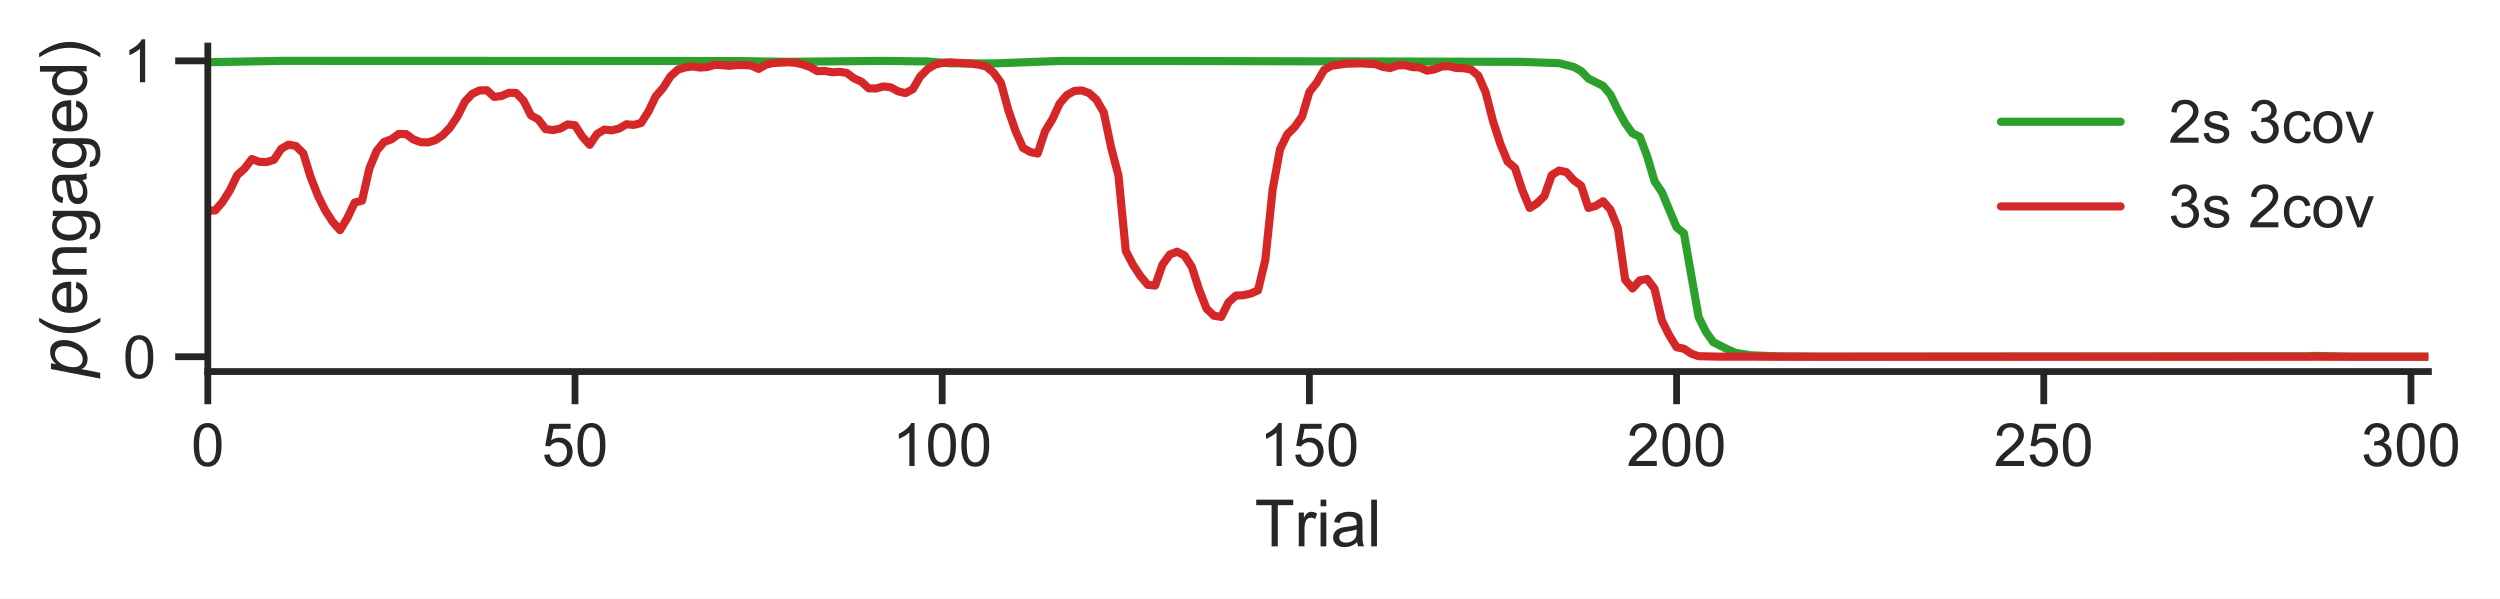
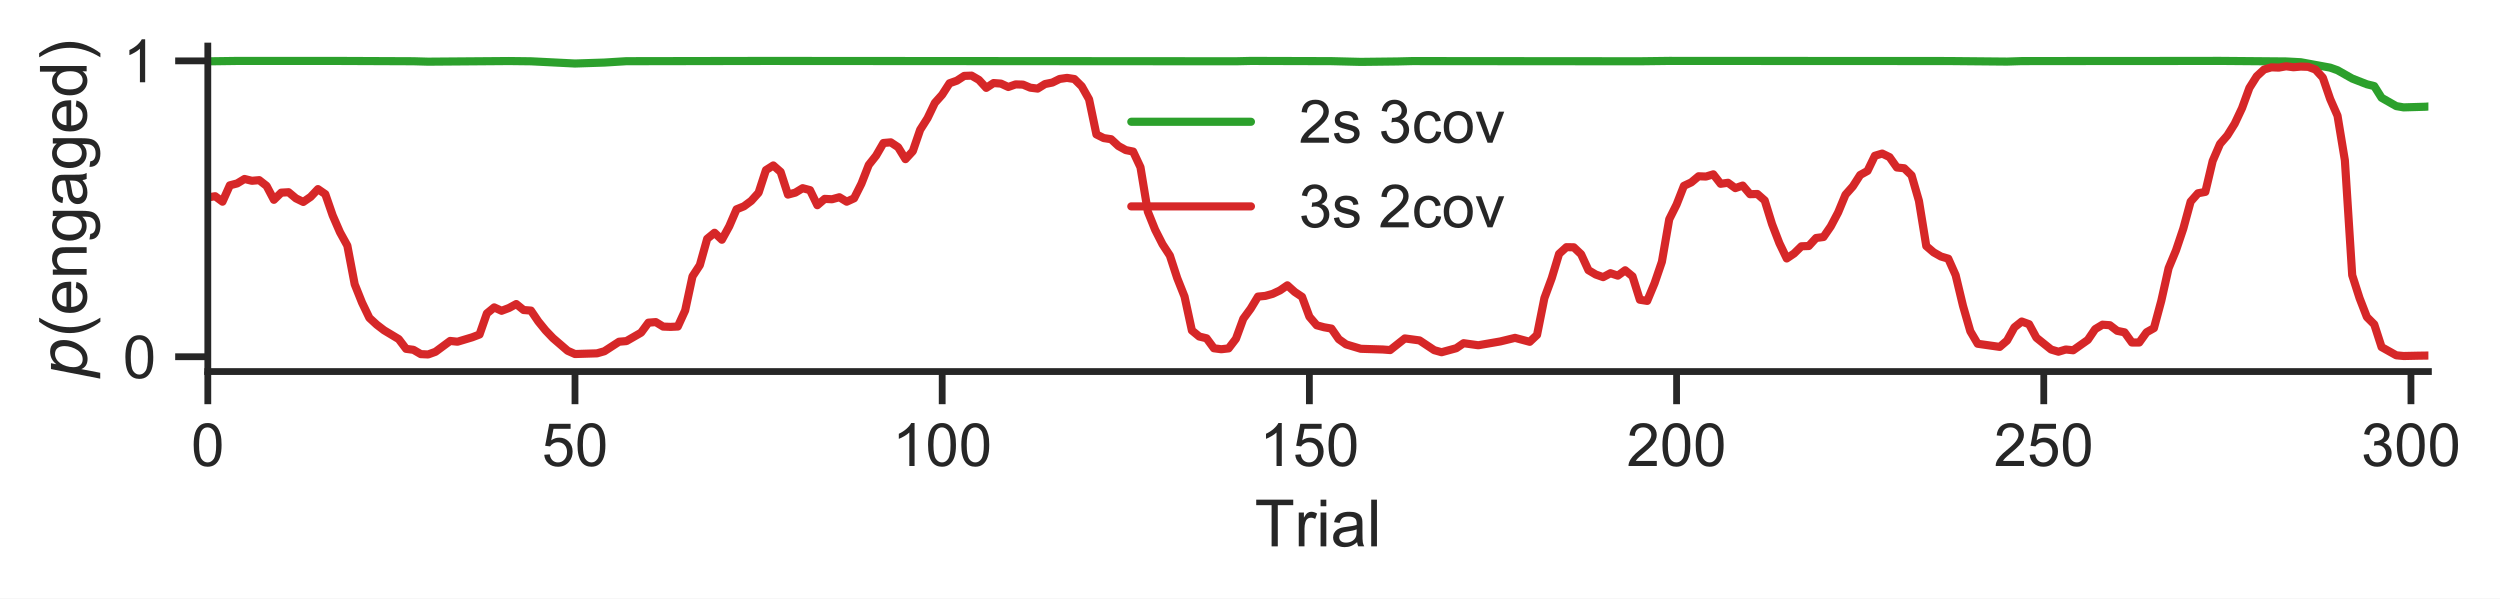
<svg xmlns="http://www.w3.org/2000/svg" xmlns:xlink="http://www.w3.org/1999/xlink" height="110.064pt" version="1.1" viewBox="0 0 459.764 110.064" width="459.764pt">
  <defs>
    <style type="text/css">
*{stroke-linecap:butt;stroke-linejoin:round;}
  </style>
  </defs>
  <g id="figure_1">
    <g id="patch_1">
      <path d="M 0 110.064  L 459.764 110.064  L 459.764 0  L 0 0  z " style="fill:#ffffff;" />
    </g>
    <g id="axes_1">
      <g id="patch_2">
        <path d="M 38.217 68.33  L 446.597 68.33  L 446.597 8.47  L 38.217 8.47  z " style="fill:#ffffff;" />
      </g>
      <g id="matplotlib.axis_1">
        <g id="xtick_1">
          <g id="line2d_1">
            <defs>
-               <path d="M 0 0  L 0 6  " id="meb59ed210e" style="stroke:#262626;stroke-width:1.25;" />
-             </defs>
-             <g>
-               <use style="fill:#262626;stroke:#262626;stroke-width:1.25;" x="38.217" xlink:href="#meb59ed210e" y="68.33" />
+               <path d="M 0 0  L 0 6  " id="m60553e09dc" style="stroke:#262626;stroke-width:1.25;" />
+             </defs>
+             <g>
+               <use style="fill:#262626;stroke:#262626;stroke-width:1.25;" x="38.217" xlink:href="#m60553e09dc" y="68.33" />
            </g>
          </g>
          <g id="text_1">
            <defs>
              <path d="M 4.156 35.297  Q 4.156 48 6.766 55.734  Q 9.375 63.484 14.516 67.672  Q 19.672 71.875 27.484 71.875  Q 33.25 71.875 37.594 69.547  Q 41.938 67.234 44.766 62.859  Q 47.609 58.5 49.219 52.219  Q 50.828 45.953 50.828 35.297  Q 50.828 22.703 48.234 14.969  Q 45.656 7.234 40.5 3  Q 35.359 -1.219 27.484 -1.219  Q 17.141 -1.219 11.234 6.203  Q 4.156 15.141 4.156 35.297  z M 13.188 35.297  Q 13.188 17.672 17.312 11.828  Q 21.438 6 27.484 6  Q 33.547 6 37.672 11.859  Q 41.797 17.719 41.797 35.297  Q 41.797 52.984 37.672 58.781  Q 33.547 64.594 27.391 64.594  Q 21.344 64.594 17.719 59.469  Q 13.188 52.938 13.188 35.297  z " id="ArialMT-48" />
            </defs>
            <g style="fill:#262626;" transform="translate(35.15852 85.70343)scale(0.11 -0.11)">
              <use xlink:href="#ArialMT-48" />
            </g>
          </g>
        </g>
        <g id="xtick_2">
          <g id="line2d_2">
            <g>
-               <use style="fill:#262626;stroke:#262626;stroke-width:1.25;" x="105.746" xlink:href="#meb59ed210e" y="68.33" />
+               <use style="fill:#262626;stroke:#262626;stroke-width:1.25;" x="105.746" xlink:href="#m60553e09dc" y="68.33" />
            </g>
          </g>
          <g id="text_2">
            <defs>
              <path d="M 4.156 18.75  L 13.375 19.531  Q 14.406 12.797 18.141 9.391  Q 21.875 6 27.156 6  Q 33.5 6 37.891 10.781  Q 42.281 15.578 42.281 23.484  Q 42.281 31 38.062 35.344  Q 33.844 39.703 27 39.703  Q 22.75 39.703 19.328 37.766  Q 15.922 35.844 13.969 32.766  L 5.719 33.844  L 12.641 70.609  L 48.25 70.609  L 48.25 62.203  L 19.672 62.203  L 15.828 42.969  Q 22.266 47.469 29.344 47.469  Q 38.719 47.469 45.156 40.969  Q 51.609 34.469 51.609 24.266  Q 51.609 14.547 45.953 7.469  Q 39.062 -1.219 27.156 -1.219  Q 17.391 -1.219 11.203 4.25  Q 5.031 9.719 4.156 18.75  z " id="ArialMT-53" />
            </defs>
            <g style="fill:#262626;" transform="translate(99.62865 85.70343)scale(0.11 -0.11)">
              <use xlink:href="#ArialMT-53" />
              <use x="55.615" xlink:href="#ArialMT-48" />
            </g>
          </g>
        </g>
        <g id="xtick_3">
          <g id="line2d_3">
            <g>
-               <use style="fill:#262626;stroke:#262626;stroke-width:1.25;" x="173.274" xlink:href="#meb59ed210e" y="68.33" />
+               <use style="fill:#262626;stroke:#262626;stroke-width:1.25;" x="173.274" xlink:href="#m60553e09dc" y="68.33" />
            </g>
          </g>
          <g id="text_3">
            <defs>
              <path d="M 37.25 0  L 28.469 0  L 28.469 56  Q 25.297 52.984 20.141 49.953  Q 14.984 46.922 10.891 45.406  L 10.891 53.906  Q 18.266 57.375 23.781 62.297  Q 29.297 67.234 31.594 71.875  L 37.25 71.875  z " id="ArialMT-49" />
            </defs>
            <g style="fill:#262626;" transform="translate(164.0988 85.70343)scale(0.11 -0.11)">
              <use xlink:href="#ArialMT-49" />
              <use x="55.615" xlink:href="#ArialMT-48" />
              <use x="111.23" xlink:href="#ArialMT-48" />
            </g>
          </g>
        </g>
        <g id="xtick_4">
          <g id="line2d_4">
            <g>
-               <use style="fill:#262626;stroke:#262626;stroke-width:1.25;" x="240.803" xlink:href="#meb59ed210e" y="68.33" />
+               <use style="fill:#262626;stroke:#262626;stroke-width:1.25;" x="240.803" xlink:href="#m60553e09dc" y="68.33" />
            </g>
          </g>
          <g id="text_4">
            <g style="fill:#262626;" transform="translate(231.6274 85.70343)scale(0.11 -0.11)">
              <use xlink:href="#ArialMT-49" />
              <use x="55.615" xlink:href="#ArialMT-53" />
              <use x="111.23" xlink:href="#ArialMT-48" />
            </g>
          </g>
        </g>
        <g id="xtick_5">
          <g id="line2d_5">
            <g>
-               <use style="fill:#262626;stroke:#262626;stroke-width:1.25;" x="308.332" xlink:href="#meb59ed210e" y="68.33" />
+               <use style="fill:#262626;stroke:#262626;stroke-width:1.25;" x="308.332" xlink:href="#m60553e09dc" y="68.33" />
            </g>
          </g>
          <g id="text_5">
            <defs>
              <path d="M 50.344 8.453  L 50.344 0  L 3.031 0  Q 2.938 3.172 4.047 6.109  Q 5.859 10.938 9.828 15.625  Q 13.812 20.312 21.344 26.469  Q 33.016 36.031 37.109 41.625  Q 41.219 47.219 41.219 52.203  Q 41.219 57.422 37.469 61  Q 33.734 64.594 27.734 64.594  Q 21.391 64.594 17.578 60.781  Q 13.766 56.984 13.719 50.25  L 4.688 51.172  Q 5.609 61.281 11.656 66.578  Q 17.719 71.875 27.938 71.875  Q 38.234 71.875 44.234 66.156  Q 50.25 60.453 50.25 52  Q 50.25 47.703 48.484 43.547  Q 46.734 39.406 42.656 34.812  Q 38.578 30.219 29.109 22.219  Q 21.188 15.578 18.938 13.203  Q 16.703 10.844 15.234 8.453  z " id="ArialMT-50" />
            </defs>
            <g style="fill:#262626;" transform="translate(299.1561 85.70343)scale(0.11 -0.11)">
              <use xlink:href="#ArialMT-50" />
              <use x="55.615" xlink:href="#ArialMT-48" />
              <use x="111.23" xlink:href="#ArialMT-48" />
            </g>
          </g>
        </g>
        <g id="xtick_6">
          <g id="line2d_6">
            <g>
-               <use style="fill:#262626;stroke:#262626;stroke-width:1.25;" x="375.86" xlink:href="#meb59ed210e" y="68.33" />
+               <use style="fill:#262626;stroke:#262626;stroke-width:1.25;" x="375.86" xlink:href="#m60553e09dc" y="68.33" />
            </g>
          </g>
          <g id="text_6">
            <g style="fill:#262626;" transform="translate(366.6847 85.70343)scale(0.11 -0.11)">
              <use xlink:href="#ArialMT-50" />
              <use x="55.615" xlink:href="#ArialMT-53" />
              <use x="111.23" xlink:href="#ArialMT-48" />
            </g>
          </g>
        </g>
        <g id="xtick_7">
          <g id="line2d_7">
            <g>
-               <use style="fill:#262626;stroke:#262626;stroke-width:1.25;" x="443.389" xlink:href="#meb59ed210e" y="68.33" />
+               <use style="fill:#262626;stroke:#262626;stroke-width:1.25;" x="443.389" xlink:href="#m60553e09dc" y="68.33" />
            </g>
          </g>
          <g id="text_7">
            <defs>
              <path d="M 4.203 18.891  L 12.984 20.062  Q 14.5 12.594 18.141 9.297  Q 21.781 6 27 6  Q 33.203 6 37.469 10.297  Q 41.75 14.594 41.75 20.953  Q 41.75 27 37.797 30.922  Q 33.844 34.859 27.734 34.859  Q 25.25 34.859 21.531 33.891  L 22.516 41.609  Q 23.391 41.5 23.922 41.5  Q 29.547 41.5 34.031 44.422  Q 38.531 47.359 38.531 53.469  Q 38.531 58.297 35.25 61.469  Q 31.984 64.656 26.812 64.656  Q 21.688 64.656 18.266 61.422  Q 14.844 58.203 13.875 51.766  L 5.078 53.328  Q 6.688 62.156 12.391 67.016  Q 18.109 71.875 26.609 71.875  Q 32.469 71.875 37.391 69.359  Q 42.328 66.844 44.938 62.5  Q 47.562 58.156 47.562 53.266  Q 47.562 48.641 45.062 44.828  Q 42.578 41.016 37.703 38.766  Q 44.047 37.312 47.562 32.688  Q 51.078 28.078 51.078 21.141  Q 51.078 11.766 44.234 5.25  Q 37.406 -1.266 26.953 -1.266  Q 17.531 -1.266 11.297 4.344  Q 5.078 9.969 4.203 18.891  z " id="ArialMT-51" />
            </defs>
            <g style="fill:#262626;" transform="translate(434.2134 85.70343)scale(0.11 -0.11)">
              <use xlink:href="#ArialMT-51" />
              <use x="55.615" xlink:href="#ArialMT-48" />
              <use x="111.23" xlink:href="#ArialMT-48" />
            </g>
          </g>
        </g>
        <g id="text_8">
          <defs>
            <path d="M 25.922 0  L 25.922 63.141  L 2.344 63.141  L 2.344 71.578  L 59.078 71.578  L 59.078 63.141  L 35.406 63.141  L 35.406 0  z " id="ArialMT-84" />
            <path d="M 6.5 0  L 6.5 51.859  L 14.406 51.859  L 14.406 44  Q 17.438 49.516 20 51.266  Q 22.562 53.031 25.641 53.031  Q 30.078 53.031 34.672 50.203  L 31.641 42.047  Q 28.422 43.953 25.203 43.953  Q 22.312 43.953 20.016 42.219  Q 17.719 40.484 16.75 37.406  Q 15.281 32.719 15.281 27.156  L 15.281 0  z " id="ArialMT-114" />
            <path d="M 6.641 61.469  L 6.641 71.578  L 15.438 71.578  L 15.438 61.469  z M 6.641 0  L 6.641 51.859  L 15.438 51.859  L 15.438 0  z " id="ArialMT-105" />
            <path d="M 40.438 6.391  Q 35.547 2.25 31.031 0.531  Q 26.516 -1.172 21.344 -1.172  Q 12.797 -1.172 8.203 3  Q 3.609 7.172 3.609 13.672  Q 3.609 17.484 5.344 20.625  Q 7.078 23.781 9.891 25.688  Q 12.703 27.594 16.219 28.562  Q 18.797 29.25 24.031 29.891  Q 34.672 31.156 39.703 32.906  Q 39.75 34.719 39.75 35.203  Q 39.75 40.578 37.25 42.781  Q 33.891 45.75 27.25 45.75  Q 21.047 45.75 18.094 43.578  Q 15.141 41.406 13.719 35.891  L 5.125 37.062  Q 6.297 42.578 8.984 45.969  Q 11.672 49.359 16.75 51.188  Q 21.828 53.031 28.516 53.031  Q 35.156 53.031 39.297 51.469  Q 43.453 49.906 45.406 47.531  Q 47.359 45.172 48.141 41.547  Q 48.578 39.312 48.578 33.453  L 48.578 21.734  Q 48.578 9.469 49.141 6.219  Q 49.703 2.984 51.375 0  L 42.188 0  Q 40.828 2.734 40.438 6.391  z M 39.703 26.031  Q 34.906 24.078 25.344 22.703  Q 19.922 21.922 17.672 20.938  Q 15.438 19.969 14.203 18.094  Q 12.984 16.219 12.984 13.922  Q 12.984 10.406 15.641 8.062  Q 18.312 5.719 23.438 5.719  Q 28.516 5.719 32.469 7.938  Q 36.422 10.156 38.281 14.016  Q 39.703 17 39.703 22.797  z " id="ArialMT-97" />
            <path d="M 6.391 0  L 6.391 71.578  L 15.188 71.578  L 15.188 0  z " id="ArialMT-108" />
          </defs>
          <g style="fill:#262626;" transform="translate(230.7443 100.4791)scale(0.12 -0.12)">
            <use xlink:href="#ArialMT-84" />
            <use x="61.037" xlink:href="#ArialMT-114" />
            <use x="94.338" xlink:href="#ArialMT-105" />
            <use x="116.555" xlink:href="#ArialMT-97" />
            <use x="172.17" xlink:href="#ArialMT-108" />
          </g>
        </g>
      </g>
      <g id="matplotlib.axis_2">
        <g id="ytick_1">
          <g id="line2d_8">
            <defs>
-               <path d="M 0 0  L -6 0  " id="m8cedfc2ea2" style="stroke:#262626;stroke-width:1.25;" />
-             </defs>
-             <g>
-               <use style="fill:#262626;stroke:#262626;stroke-width:1.25;" x="38.217" xlink:href="#m8cedfc2ea2" y="65.609" />
+               <path d="M 0 0  L -6 0  " id="m1eee24f2b3" style="stroke:#262626;stroke-width:1.25;" />
+             </defs>
+             <g>
+               <use style="fill:#262626;stroke:#262626;stroke-width:1.25;" x="38.217" xlink:href="#m1eee24f2b3" y="65.609" />
            </g>
          </g>
          <g id="text_9">
            <g style="fill:#262626;" transform="translate(22.6 69.54574)scale(0.11 -0.11)">
              <use xlink:href="#ArialMT-48" />
            </g>
          </g>
        </g>
        <g id="ytick_2">
          <g id="line2d_9">
            <g>
-               <use style="fill:#262626;stroke:#262626;stroke-width:1.25;" x="38.217" xlink:href="#m8cedfc2ea2" y="11.191" />
+               <use style="fill:#262626;stroke:#262626;stroke-width:1.25;" x="38.217" xlink:href="#m1eee24f2b3" y="11.191" />
            </g>
          </g>
          <g id="text_10">
            <g style="fill:#262626;" transform="translate(22.6 15.12786)scale(0.11 -0.11)">
              <use xlink:href="#ArialMT-49" />
            </g>
          </g>
        </g>
        <g id="text_11">
          <defs>
            <path d="M 49.609 33.688  Q 49.609 40.875 46.484 44.672  Q 43.359 48.484 37.5 48.484  Q 33.5 48.484 29.859 46.438  Q 26.219 44.391 23.391 40.484  Q 20.609 36.625 18.938 31.156  Q 17.281 25.688 17.281 20.312  Q 17.281 13.484 20.406 9.797  Q 23.531 6.109 29.297 6.109  Q 33.547 6.109 37.188 8.109  Q 40.828 10.109 43.406 13.922  Q 46.188 17.922 47.891 23.344  Q 49.609 28.766 49.609 33.688  z M 21.781 46.391  Q 25.391 51.125 30.297 53.562  Q 35.203 56 41.219 56  Q 49.609 56 54.25 50.5  Q 58.891 45.016 58.891 35.109  Q 58.891 27 56 19.656  Q 53.125 12.312 47.703 6.5  Q 44.094 2.641 39.547 0.609  Q 35.016 -1.422 29.984 -1.422  Q 24.172 -1.422 20.219 1  Q 16.266 3.422 14.312 8.203  L 8.688 -20.797  L -0.297 -20.797  L 14.406 54.688  L 23.391 54.688  z " id="DejaVuSans-Oblique-112" />
            <path d="M 23.391 -21.047  Q 16.109 -11.859 11.078 0.438  Q 6.062 12.75 6.062 25.922  Q 6.062 37.547 9.812 48.188  Q 14.203 60.547 23.391 72.797  L 29.688 72.797  Q 23.781 62.641 21.875 58.297  Q 18.891 51.562 17.188 44.234  Q 15.094 35.109 15.094 25.875  Q 15.094 2.391 29.688 -21.047  z " id="ArialMT-40" />
            <path d="M 42.094 16.703  L 51.172 15.578  Q 49.031 7.625 43.219 3.219  Q 37.406 -1.172 28.375 -1.172  Q 17 -1.172 10.328 5.828  Q 3.656 12.844 3.656 25.484  Q 3.656 38.578 10.391 45.797  Q 17.141 53.031 27.875 53.031  Q 38.281 53.031 44.875 45.953  Q 51.469 38.875 51.469 26.031  Q 51.469 25.25 51.422 23.688  L 12.75 23.688  Q 13.234 15.141 17.578 10.594  Q 21.922 6.062 28.422 6.062  Q 33.25 6.062 36.672 8.594  Q 40.094 11.141 42.094 16.703  z M 13.234 30.906  L 42.188 30.906  Q 41.609 37.453 38.875 40.719  Q 34.672 45.797 27.984 45.797  Q 21.922 45.797 17.797 41.75  Q 13.672 37.703 13.234 30.906  z " id="ArialMT-101" />
            <path d="M 6.594 0  L 6.594 51.859  L 14.5 51.859  L 14.5 44.484  Q 20.219 53.031 31 53.031  Q 35.688 53.031 39.625 51.344  Q 43.562 49.656 45.516 46.922  Q 47.469 44.188 48.25 40.438  Q 48.734 37.984 48.734 31.891  L 48.734 0  L 39.938 0  L 39.938 31.547  Q 39.938 36.922 38.906 39.578  Q 37.891 42.234 35.281 43.812  Q 32.672 45.406 29.156 45.406  Q 23.531 45.406 19.453 41.844  Q 15.375 38.281 15.375 28.328  L 15.375 0  z " id="ArialMT-110" />
            <path d="M 4.984 -4.297  L 13.531 -5.562  Q 14.062 -9.516 16.5 -11.328  Q 19.781 -13.766 25.438 -13.766  Q 31.547 -13.766 34.859 -11.328  Q 38.188 -8.891 39.359 -4.5  Q 40.047 -1.812 39.984 6.781  Q 34.234 0 25.641 0  Q 14.938 0 9.078 7.719  Q 3.219 15.438 3.219 26.219  Q 3.219 33.641 5.906 39.906  Q 8.594 46.188 13.688 49.609  Q 18.797 53.031 25.688 53.031  Q 34.859 53.031 40.828 45.609  L 40.828 51.859  L 48.922 51.859  L 48.922 7.031  Q 48.922 -5.078 46.453 -10.125  Q 44 -15.188 38.641 -18.109  Q 33.297 -21.047 25.484 -21.047  Q 16.219 -21.047 10.5 -16.875  Q 4.781 -12.703 4.984 -4.297  z M 12.25 26.859  Q 12.25 16.656 16.297 11.969  Q 20.359 7.281 26.469 7.281  Q 32.516 7.281 36.609 11.938  Q 40.719 16.609 40.719 26.562  Q 40.719 36.078 36.5 40.906  Q 32.281 45.75 26.312 45.75  Q 20.453 45.75 16.344 40.984  Q 12.25 36.234 12.25 26.859  z " id="ArialMT-103" />
            <path d="M 40.234 0  L 40.234 6.547  Q 35.297 -1.172 25.734 -1.172  Q 19.531 -1.172 14.328 2.25  Q 9.125 5.672 6.266 11.797  Q 3.422 17.922 3.422 25.875  Q 3.422 33.641 6 39.969  Q 8.594 46.297 13.766 49.656  Q 18.953 53.031 25.344 53.031  Q 30.031 53.031 33.688 51.047  Q 37.359 49.078 39.656 45.906  L 39.656 71.578  L 48.391 71.578  L 48.391 0  z M 12.453 25.875  Q 12.453 15.922 16.641 10.984  Q 20.844 6.062 26.562 6.062  Q 32.328 6.062 36.344 10.766  Q 40.375 15.484 40.375 25.141  Q 40.375 35.797 36.266 40.766  Q 32.172 45.75 26.172 45.75  Q 20.312 45.75 16.375 40.969  Q 12.453 36.188 12.453 25.875  z " id="ArialMT-100" />
            <path d="M 12.359 -21.047  L 6.062 -21.047  Q 20.656 2.391 20.656 25.875  Q 20.656 35.062 18.562 44.094  Q 16.891 51.422 13.922 58.156  Q 12.016 62.547 6.062 72.797  L 12.359 72.797  Q 21.531 60.547 25.922 48.188  Q 29.688 37.547 29.688 25.922  Q 29.688 12.75 24.625 0.438  Q 19.578 -11.859 12.359 -21.047  z " id="ArialMT-41" />
          </defs>
          <g style="fill:#262626;" transform="translate(15.96 69.6)rotate(-90)scale(0.12 -0.12)">
            <use transform="translate(0 0.203125)" xlink:href="#DejaVuSans-Oblique-112" />
            <use transform="translate(63.47656 0.203125)" xlink:href="#ArialMT-40" />
            <use transform="translate(96.77734 0.203125)" xlink:href="#ArialMT-101" />
            <use transform="translate(152.3926 0.203125)" xlink:href="#ArialMT-110" />
            <use transform="translate(208.0078 0.203125)" xlink:href="#ArialMT-103" />
            <use transform="translate(263.623 0.203125)" xlink:href="#ArialMT-97" />
            <use transform="translate(319.2383 0.203125)" xlink:href="#ArialMT-103" />
            <use transform="translate(374.8535 0.203125)" xlink:href="#ArialMT-101" />
            <use transform="translate(430.4688 0.203125)" xlink:href="#ArialMT-100" />
            <use transform="translate(486.084 0.203125)" xlink:href="#ArialMT-41" />
          </g>
        </g>
      </g>
      <g id="line2d_10">
-         <path clip-path="url(#pc76b849a03)" d="M 38.217 11.441  L 51.723 11.197  L 89.539 11.202  L 135.458 11.229  L 144.912 11.369  L 162.47 11.197  L 170.573 11.303  L 174.625 11.647  L 182.728 11.665  L 194.883 11.212  L 219.194 11.223  L 279.97 11.374  L 282.671 11.476  L 286.722 11.618  L 289.424 12.314  L 290.774 13.059  L 292.125 14.456  L 294.826 15.796  L 296.176 17.412  L 297.527 20.219  L 298.878 22.652  L 300.228 24.526  L 301.579 25.169  L 302.929 28.75  L 304.28 33.332  L 305.63 35.338  L 308.332 41.805  L 309.682 42.908  L 312.383 58.312  L 313.734 61.023  L 315.084 62.928  L 317.786 64.281  L 319.136 64.882  L 321.837 65.328  L 327.24 65.546  L 335.343 65.593  L 424.481 65.516  L 425.831 65.452  L 432.584 65.599  L 460.764 65.602  L 460.764 65.602  " style="fill:none;stroke:#2ca02c;stroke-linecap:round;stroke-width:1.5;" />
+         <path clip-path="url(#p20e3cea3c2)" d="M 38.217 11.279  L 43.619 11.206  L 62.527 11.209  L 76.033 11.265  L 78.734 11.342  L 93.591 11.226  L 97.642 11.273  L 105.746 11.681  L 111.148 11.505  L 115.2 11.254  L 140.861 11.208  L 227.297 11.27  L 229.998 11.206  L 244.855 11.246  L 250.257 11.381  L 257.01 11.302  L 259.711 11.233  L 301.579 11.269  L 306.981 11.202  L 358.303 11.227  L 369.107 11.327  L 371.809 11.236  L 383.964 11.222  L 390.717 11.221  L 397.469 11.214  L 408.274 11.2  L 420.429 11.3  L 423.13 11.446  L 428.533 12.439  L 429.883 12.918  L 432.584 14.446  L 435.285 15.499  L 436.636 15.833  L 437.987 17.982  L 440.688 19.516  L 442.038 19.747  L 446.09 19.628  L 447.441 19.514  L 448.791 19.09  L 450.142 17.952  L 452.843 11.808  L 455.544 11.508  L 460.764 11.226  L 460.764 11.226  " style="fill:none;stroke:#2ca02c;stroke-linecap:round;stroke-width:1.5;" />
      </g>
      <g id="line2d_11">
-         <path clip-path="url(#pc76b849a03)" d="M 38.217 38.732  L 39.568 38.707  L 40.918 37.155  L 42.269 35.025  L 43.619 32.215  L 44.97 31.007  L 46.32 29.248  L 47.671 29.761  L 49.022 29.809  L 50.372 29.394  L 51.723 27.365  L 53.073 26.598  L 54.424 26.85  L 55.774 28.197  L 57.125 32.562  L 58.476 36.018  L 59.826 38.72  L 61.177 40.792  L 62.527 42.326  L 63.878 40.11  L 65.228 37.245  L 66.579 36.908  L 67.93 30.986  L 69.28 27.729  L 70.631 26.109  L 71.981 25.621  L 73.332 24.647  L 74.683 24.656  L 76.033 25.648  L 77.384 26.151  L 78.734 26.19  L 80.085 25.765  L 81.435 24.858  L 82.786 23.427  L 84.137 21.406  L 85.487 18.703  L 86.838 17.265  L 88.188 16.629  L 89.539 16.597  L 90.889 17.827  L 92.24 17.656  L 93.591 17.065  L 94.941 17.101  L 96.292 18.539  L 97.642 21.218  L 98.993 21.951  L 100.343 23.749  L 101.694 23.919  L 103.045 23.634  L 104.395 22.88  L 105.746 23.031  L 107.096 25.133  L 108.447 26.637  L 109.797 24.638  L 111.148 23.834  L 112.499 23.968  L 113.849 23.647  L 115.2 22.855  L 116.55 22.968  L 117.901 22.63  L 119.251 20.515  L 120.602 17.706  L 121.953 16.165  L 123.303 14.048  L 124.654 12.815  L 126.004 12.406  L 127.355 12.219  L 128.705 12.422  L 130.056 12.331  L 131.407 11.941  L 132.757 11.966  L 134.108 12.109  L 135.458 11.974  L 136.809 11.957  L 138.159 12.055  L 139.51 12.673  L 140.861 11.89  L 142.211 11.59  L 144.912 11.448  L 146.263 11.538  L 147.613 11.844  L 148.964 12.311  L 150.315 13.086  L 151.665 13.048  L 153.016 13.288  L 154.366 13.202  L 155.717 13.408  L 157.067 14.417  L 158.418 15.017  L 159.769 16.251  L 161.119 16.27  L 162.47 15.895  L 163.82 16.056  L 165.171 16.799  L 166.521 17.124  L 167.872 16.409  L 169.223 14.078  L 170.573 12.716  L 171.924 11.892  L 173.274 11.57  L 174.625 11.463  L 178.677 11.712  L 180.027 11.905  L 181.378 12.234  L 182.728 13.349  L 184.079 15.227  L 185.429 20.202  L 186.78 24.132  L 188.131 27.195  L 189.481 27.955  L 190.832 28.24  L 192.182 24.147  L 193.533 21.944  L 194.883 19.03  L 196.234 17.456  L 197.585 16.73  L 198.935 16.625  L 200.286 17.109  L 201.636 18.333  L 202.987 20.676  L 204.337 27.1  L 205.688 32.259  L 207.039 46.167  L 208.389 48.744  L 209.74 50.788  L 211.09 52.39  L 212.441 52.516  L 213.792 48.666  L 215.142 46.797  L 216.493 46.291  L 217.843 46.99  L 219.194 49.11  L 220.544 53.306  L 221.895 56.77  L 223.246 58.066  L 224.596 58.283  L 225.947 55.559  L 227.297 54.363  L 228.648 54.299  L 229.998 53.988  L 231.349 53.416  L 232.7 47.803  L 234.05 34.828  L 235.401 27.442  L 236.751 24.692  L 238.102 23.358  L 239.452 21.449  L 240.803 16.918  L 242.154 15.198  L 243.504 12.875  L 244.855 12.093  L 247.556 11.721  L 250.257 11.653  L 252.958 11.795  L 254.309 12.306  L 255.659 12.51  L 257.01 12.038  L 258.36 11.978  L 259.711 12.336  L 261.062 12.397  L 262.412 12.984  L 263.763 12.775  L 265.113 12.241  L 266.464 12.173  L 267.814 12.507  L 269.165 12.539  L 270.516 12.786  L 271.866 13.909  L 273.217 16.982  L 274.567 22.255  L 275.918 26.44  L 277.268 29.727  L 278.619 30.893  L 279.97 34.995  L 281.32 38.242  L 282.671 37.394  L 284.021 36.06  L 285.372 32.202  L 286.722 31.363  L 288.073 31.652  L 289.424 33.158  L 290.774 34.145  L 292.125 38.247  L 293.475 37.855  L 294.826 37.015  L 296.176 38.582  L 297.527 41.925  L 298.878 51.445  L 300.228 53.05  L 301.579 51.558  L 302.929 51.307  L 304.28 53.108  L 305.63 58.954  L 306.981 61.658  L 308.332 63.854  L 309.682 64.131  L 311.033 65.04  L 312.383 65.509  L 316.435 65.594  L 348.849 65.609  L 460.764 65.609  L 460.764 65.609  " style="fill:none;stroke:#d62728;stroke-linecap:round;stroke-width:1.5;" />
+         <path clip-path="url(#p20e3cea3c2)" d="M 38.217 36.303  L 39.568 36.087  L 40.918 37.09  L 42.269 34.083  L 43.619 33.732  L 44.97 32.914  L 46.32 33.249  L 47.671 33.131  L 49.022 34.187  L 50.372 36.744  L 51.723 35.429  L 53.073 35.351  L 54.424 36.481  L 55.774 37.138  L 57.125 36.207  L 58.476 34.777  L 59.826 35.708  L 61.177 39.613  L 62.527 42.721  L 63.878 45.171  L 65.228 52.277  L 66.579 55.659  L 67.93 58.464  L 69.28 59.709  L 70.631 60.744  L 73.332 62.365  L 74.683 64.153  L 76.033 64.333  L 77.384 65.125  L 78.734 65.187  L 80.085 64.699  L 82.786 62.7  L 84.137 62.844  L 86.838 62.032  L 88.188 61.517  L 89.539 57.639  L 90.889 56.531  L 92.24 57.155  L 93.591 56.647  L 94.941 55.916  L 96.292 57.013  L 97.642 57.118  L 98.993 59.109  L 100.343 60.77  L 101.694 62.182  L 104.395 64.509  L 105.746 65.108  L 109.797 64.981  L 111.148 64.597  L 113.849 62.844  L 115.2 62.729  L 117.901 61.174  L 119.251 59.34  L 120.602 59.235  L 121.953 60.061  L 123.303 60.115  L 124.654 60.051  L 126.004 57.097  L 127.355 50.817  L 128.705 48.754  L 130.056 43.915  L 131.407 42.807  L 132.757 44.086  L 134.108 41.624  L 135.458 38.489  L 136.809 37.943  L 138.159 36.941  L 139.51 35.437  L 140.861 31.284  L 142.211 30.426  L 143.562 31.615  L 144.912 35.787  L 146.263 35.427  L 147.613 34.608  L 148.964 34.966  L 150.315 37.735  L 151.665 36.576  L 153.016 36.644  L 154.366 36.272  L 155.717 37.093  L 157.067 36.471  L 158.418 33.784  L 159.769 30.333  L 161.119 28.627  L 162.47 26.298  L 163.82 26.178  L 165.171 27.075  L 166.521 29.266  L 167.872 27.804  L 169.223 23.863  L 170.573 21.741  L 171.924 18.924  L 173.274 17.409  L 174.625 15.313  L 175.975 14.837  L 177.326 13.958  L 178.677 13.908  L 180.027 14.69  L 181.378 16.159  L 182.728 15.274  L 184.079 15.375  L 185.429 15.996  L 186.78 15.52  L 188.131 15.56  L 189.481 16.126  L 190.832 16.293  L 192.182 15.455  L 193.533 15.182  L 194.883 14.519  L 196.234 14.324  L 197.585 14.534  L 198.935 15.872  L 200.286 18.265  L 201.636 24.721  L 202.987 25.395  L 204.337 25.6  L 205.688 26.854  L 207.039 27.601  L 208.389 27.874  L 209.74 30.754  L 211.09 38.915  L 212.441 42.265  L 213.792 44.918  L 215.142 46.995  L 216.493 51.137  L 217.843 54.536  L 219.194 60.774  L 220.544 61.887  L 221.895 62.216  L 223.246 64.05  L 224.596 64.227  L 225.947 64.074  L 227.297 62.305  L 228.648 58.622  L 229.998 56.779  L 231.349 54.546  L 232.7 54.417  L 234.05 54.042  L 235.401 53.403  L 236.751 52.473  L 238.102 53.686  L 239.452 54.589  L 240.803 58.243  L 242.154 59.824  L 243.504 60.186  L 244.855 60.425  L 246.205 62.374  L 247.556 63.339  L 250.257 64.144  L 254.309 64.274  L 255.659 64.378  L 258.36 62.238  L 261.062 62.604  L 263.763 64.398  L 265.113 64.777  L 267.814 64.039  L 269.165 63.116  L 271.866 63.495  L 275.918 62.792  L 278.619 62.135  L 281.32 62.862  L 282.671 61.588  L 284.021 54.83  L 285.372 51.158  L 286.722 46.689  L 288.073 45.457  L 289.424 45.478  L 290.774 46.757  L 292.125 49.69  L 293.475 50.49  L 294.826 50.965  L 296.176 50.245  L 297.527 50.691  L 298.878 49.707  L 300.228 50.824  L 301.579 55.126  L 302.929 55.339  L 304.28 52.096  L 305.63 48.143  L 306.981 40.326  L 308.332 37.623  L 309.682 34.178  L 311.033 33.541  L 312.383 32.418  L 313.734 32.468  L 315.084 32.06  L 316.435 33.803  L 317.786 33.612  L 319.136 34.596  L 320.487 34.125  L 321.837 35.712  L 323.188 35.676  L 324.538 36.86  L 325.889 41.223  L 327.24 44.727  L 328.59 47.53  L 329.941 46.617  L 331.291 45.293  L 332.642 45.243  L 333.992 43.768  L 335.343 43.589  L 336.694 41.626  L 338.044 39.07  L 339.395 35.807  L 340.745 34.282  L 342.096 32.18  L 343.447 31.434  L 344.797 28.644  L 346.148 28.242  L 347.498 28.894  L 348.849 30.802  L 350.199 30.943  L 351.55 32.258  L 352.901 36.932  L 354.251 45.248  L 355.602 46.409  L 356.952 47.172  L 358.303 47.571  L 359.653 50.603  L 361.004 56.241  L 362.355 60.924  L 363.705 63.218  L 367.757 63.796  L 369.107 62.637  L 370.458 60.201  L 371.809 59.13  L 373.159 59.621  L 374.51 62.109  L 377.211 64.28  L 378.561 64.683  L 379.912 64.274  L 381.263 64.415  L 383.964 62.512  L 385.314 60.525  L 386.665 59.712  L 388.015 59.808  L 389.366 60.844  L 390.717 61.117  L 392.067 62.988  L 393.418 62.987  L 394.768 61.107  L 396.119 60.347  L 397.469 55.338  L 398.82 49.307  L 400.171 46.06  L 401.521 42.043  L 402.872 37.075  L 404.222 35.547  L 405.573 35.289  L 406.923 29.6  L 408.274 26.467  L 409.625 24.908  L 410.975 22.743  L 412.326 19.873  L 413.676 16.169  L 415.027 14.029  L 416.377 12.781  L 417.728 12.383  L 419.079 12.436  L 420.429 12.193  L 421.78 12.366  L 423.13 12.247  L 424.481 12.292  L 425.831 12.794  L 427.182 14.277  L 428.533 18.216  L 429.883 21.287  L 431.234 29.483  L 432.584 50.606  L 433.935 54.829  L 435.285 58.305  L 436.636 59.656  L 437.987 63.831  L 440.688 65.343  L 442.038 65.471  L 444.739 65.412  L 448.791 65.354  L 450.142 64.598  L 451.492 60.28  L 452.843 54.839  L 454.193 52.755  L 455.544 52.747  L 456.895 51.365  L 458.245 47.995  L 459.596 46.427  L 460.764 44.646  L 460.764 44.646  " style="fill:none;stroke:#d62728;stroke-linecap:round;stroke-width:1.5;" />
      </g>
      <g id="patch_3">
        <path d="M 38.217 68.33  L 38.217 8.47  " style="fill:none;stroke:#262626;stroke-linecap:square;stroke-linejoin:miter;stroke-width:1.25;" />
      </g>
      <g id="patch_4">
        <path d="M 38.217 68.33  L 446.597 68.33  " style="fill:none;stroke:#262626;stroke-linecap:square;stroke-linejoin:miter;stroke-width:1.25;" />
      </g>
      <g id="legend_1">
        <g id="line2d_12">
-           <path d="M 367.989 22.394  L 389.989 22.394  " style="fill:none;stroke:#2ca02c;stroke-linecap:round;stroke-width:1.5;" />
+           <path d="M 208.053 22.394  L 230.053 22.394  " style="fill:none;stroke:#2ca02c;stroke-linecap:round;stroke-width:1.5;" />
        </g>
        <g id="line2d_13" />
        <g id="text_12">
          <defs>
            <path d="M 3.078 15.484  L 11.766 16.844  Q 12.5 11.625 15.844 8.844  Q 19.188 6.062 25.203 6.062  Q 31.25 6.062 34.172 8.516  Q 37.109 10.984 37.109 14.312  Q 37.109 17.281 34.516 19  Q 32.719 20.172 25.531 21.969  Q 15.875 24.422 12.141 26.203  Q 8.406 27.984 6.469 31.125  Q 4.547 34.281 4.547 38.094  Q 4.547 41.547 6.125 44.5  Q 7.719 47.469 10.453 49.422  Q 12.5 50.922 16.031 51.969  Q 19.578 53.031 23.641 53.031  Q 29.734 53.031 34.344 51.266  Q 38.969 49.516 41.156 46.5  Q 43.359 43.5 44.188 38.484  L 35.594 37.312  Q 35.016 41.312 32.203 43.547  Q 29.391 45.797 24.266 45.797  Q 18.219 45.797 15.625 43.797  Q 13.031 41.797 13.031 39.109  Q 13.031 37.406 14.109 36.031  Q 15.188 34.625 17.484 33.688  Q 18.797 33.203 25.25 31.453  Q 34.578 28.953 38.25 27.359  Q 41.938 25.781 44.031 22.75  Q 46.141 19.734 46.141 15.234  Q 46.141 10.844 43.578 6.953  Q 41.016 3.078 36.172 0.953  Q 31.344 -1.172 25.25 -1.172  Q 15.141 -1.172 9.844 3.031  Q 4.547 7.234 3.078 15.484  z " id="ArialMT-115" />
            <path id="ArialMT-32" />
            <path d="M 40.438 19  L 49.078 17.875  Q 47.656 8.938 41.812 3.875  Q 35.984 -1.172 27.484 -1.172  Q 16.844 -1.172 10.375 5.781  Q 3.906 12.75 3.906 25.734  Q 3.906 34.125 6.688 40.422  Q 9.469 46.734 15.156 49.875  Q 20.844 53.031 27.547 53.031  Q 35.984 53.031 41.359 48.75  Q 46.734 44.484 48.25 36.625  L 39.703 35.297  Q 38.484 40.531 35.375 43.156  Q 32.281 45.797 27.875 45.797  Q 21.234 45.797 17.078 41.031  Q 12.938 36.281 12.938 25.984  Q 12.938 15.531 16.938 10.797  Q 20.953 6.062 27.391 6.062  Q 32.562 6.062 36.031 9.234  Q 39.5 12.406 40.438 19  z " id="ArialMT-99" />
            <path d="M 3.328 25.922  Q 3.328 40.328 11.328 47.266  Q 18.016 53.031 27.641 53.031  Q 38.328 53.031 45.109 46.016  Q 51.906 39.016 51.906 26.656  Q 51.906 16.656 48.906 10.906  Q 45.906 5.172 40.156 2  Q 34.422 -1.172 27.641 -1.172  Q 16.75 -1.172 10.031 5.812  Q 3.328 12.797 3.328 25.922  z M 12.359 25.922  Q 12.359 15.969 16.703 11.016  Q 21.047 6.062 27.641 6.062  Q 34.188 6.062 38.531 11.031  Q 42.875 16.016 42.875 26.219  Q 42.875 35.844 38.5 40.797  Q 34.125 45.75 27.641 45.75  Q 21.047 45.75 16.703 40.812  Q 12.359 35.891 12.359 25.922  z " id="ArialMT-111" />
            <path d="M 21 0  L 1.266 51.859  L 10.547 51.859  L 21.688 20.797  Q 23.484 15.766 25 10.359  Q 26.172 14.453 28.266 20.219  L 39.797 51.859  L 48.828 51.859  L 29.203 0  z " id="ArialMT-118" />
          </defs>
-           <g style="fill:#262626;" transform="translate(398.7895 26.24376)scale(0.11 -0.11)">
+           <g style="fill:#262626;" transform="translate(238.8533 26.24376)scale(0.11 -0.11)">
            <use xlink:href="#ArialMT-50" />
            <use x="55.615" xlink:href="#ArialMT-115" />
            <use x="105.615" xlink:href="#ArialMT-32" />
            <use x="133.398" xlink:href="#ArialMT-51" />
            <use x="189.014" xlink:href="#ArialMT-99" />
            <use x="239.014" xlink:href="#ArialMT-111" />
            <use x="294.629" xlink:href="#ArialMT-118" />
          </g>
        </g>
        <g id="line2d_14">
-           <path d="M 367.989 37.954  L 389.989 37.954  " style="fill:none;stroke:#d62728;stroke-linecap:round;stroke-width:1.5;" />
+           <path d="M 208.053 37.954  L 230.053 37.954  " style="fill:none;stroke:#d62728;stroke-linecap:round;stroke-width:1.5;" />
        </g>
        <g id="line2d_15" />
        <g id="text_13">
-           <g style="fill:#262626;" transform="translate(398.7895 41.8036)scale(0.11 -0.11)">
+           <g style="fill:#262626;" transform="translate(238.8533 41.8036)scale(0.11 -0.11)">
            <use xlink:href="#ArialMT-51" />
            <use x="55.615" xlink:href="#ArialMT-115" />
            <use x="105.615" xlink:href="#ArialMT-32" />
            <use x="133.398" xlink:href="#ArialMT-50" />
            <use x="189.014" xlink:href="#ArialMT-99" />
            <use x="239.014" xlink:href="#ArialMT-111" />
            <use x="294.629" xlink:href="#ArialMT-118" />
          </g>
        </g>
      </g>
    </g>
  </g>
  <defs>
-     <clipPath id="pc76b849a03">
+     <clipPath id="p20e3cea3c2">
      <rect height="59.86" width="408.379" x="38.217" y="8.47" />
    </clipPath>
  </defs>
</svg>
